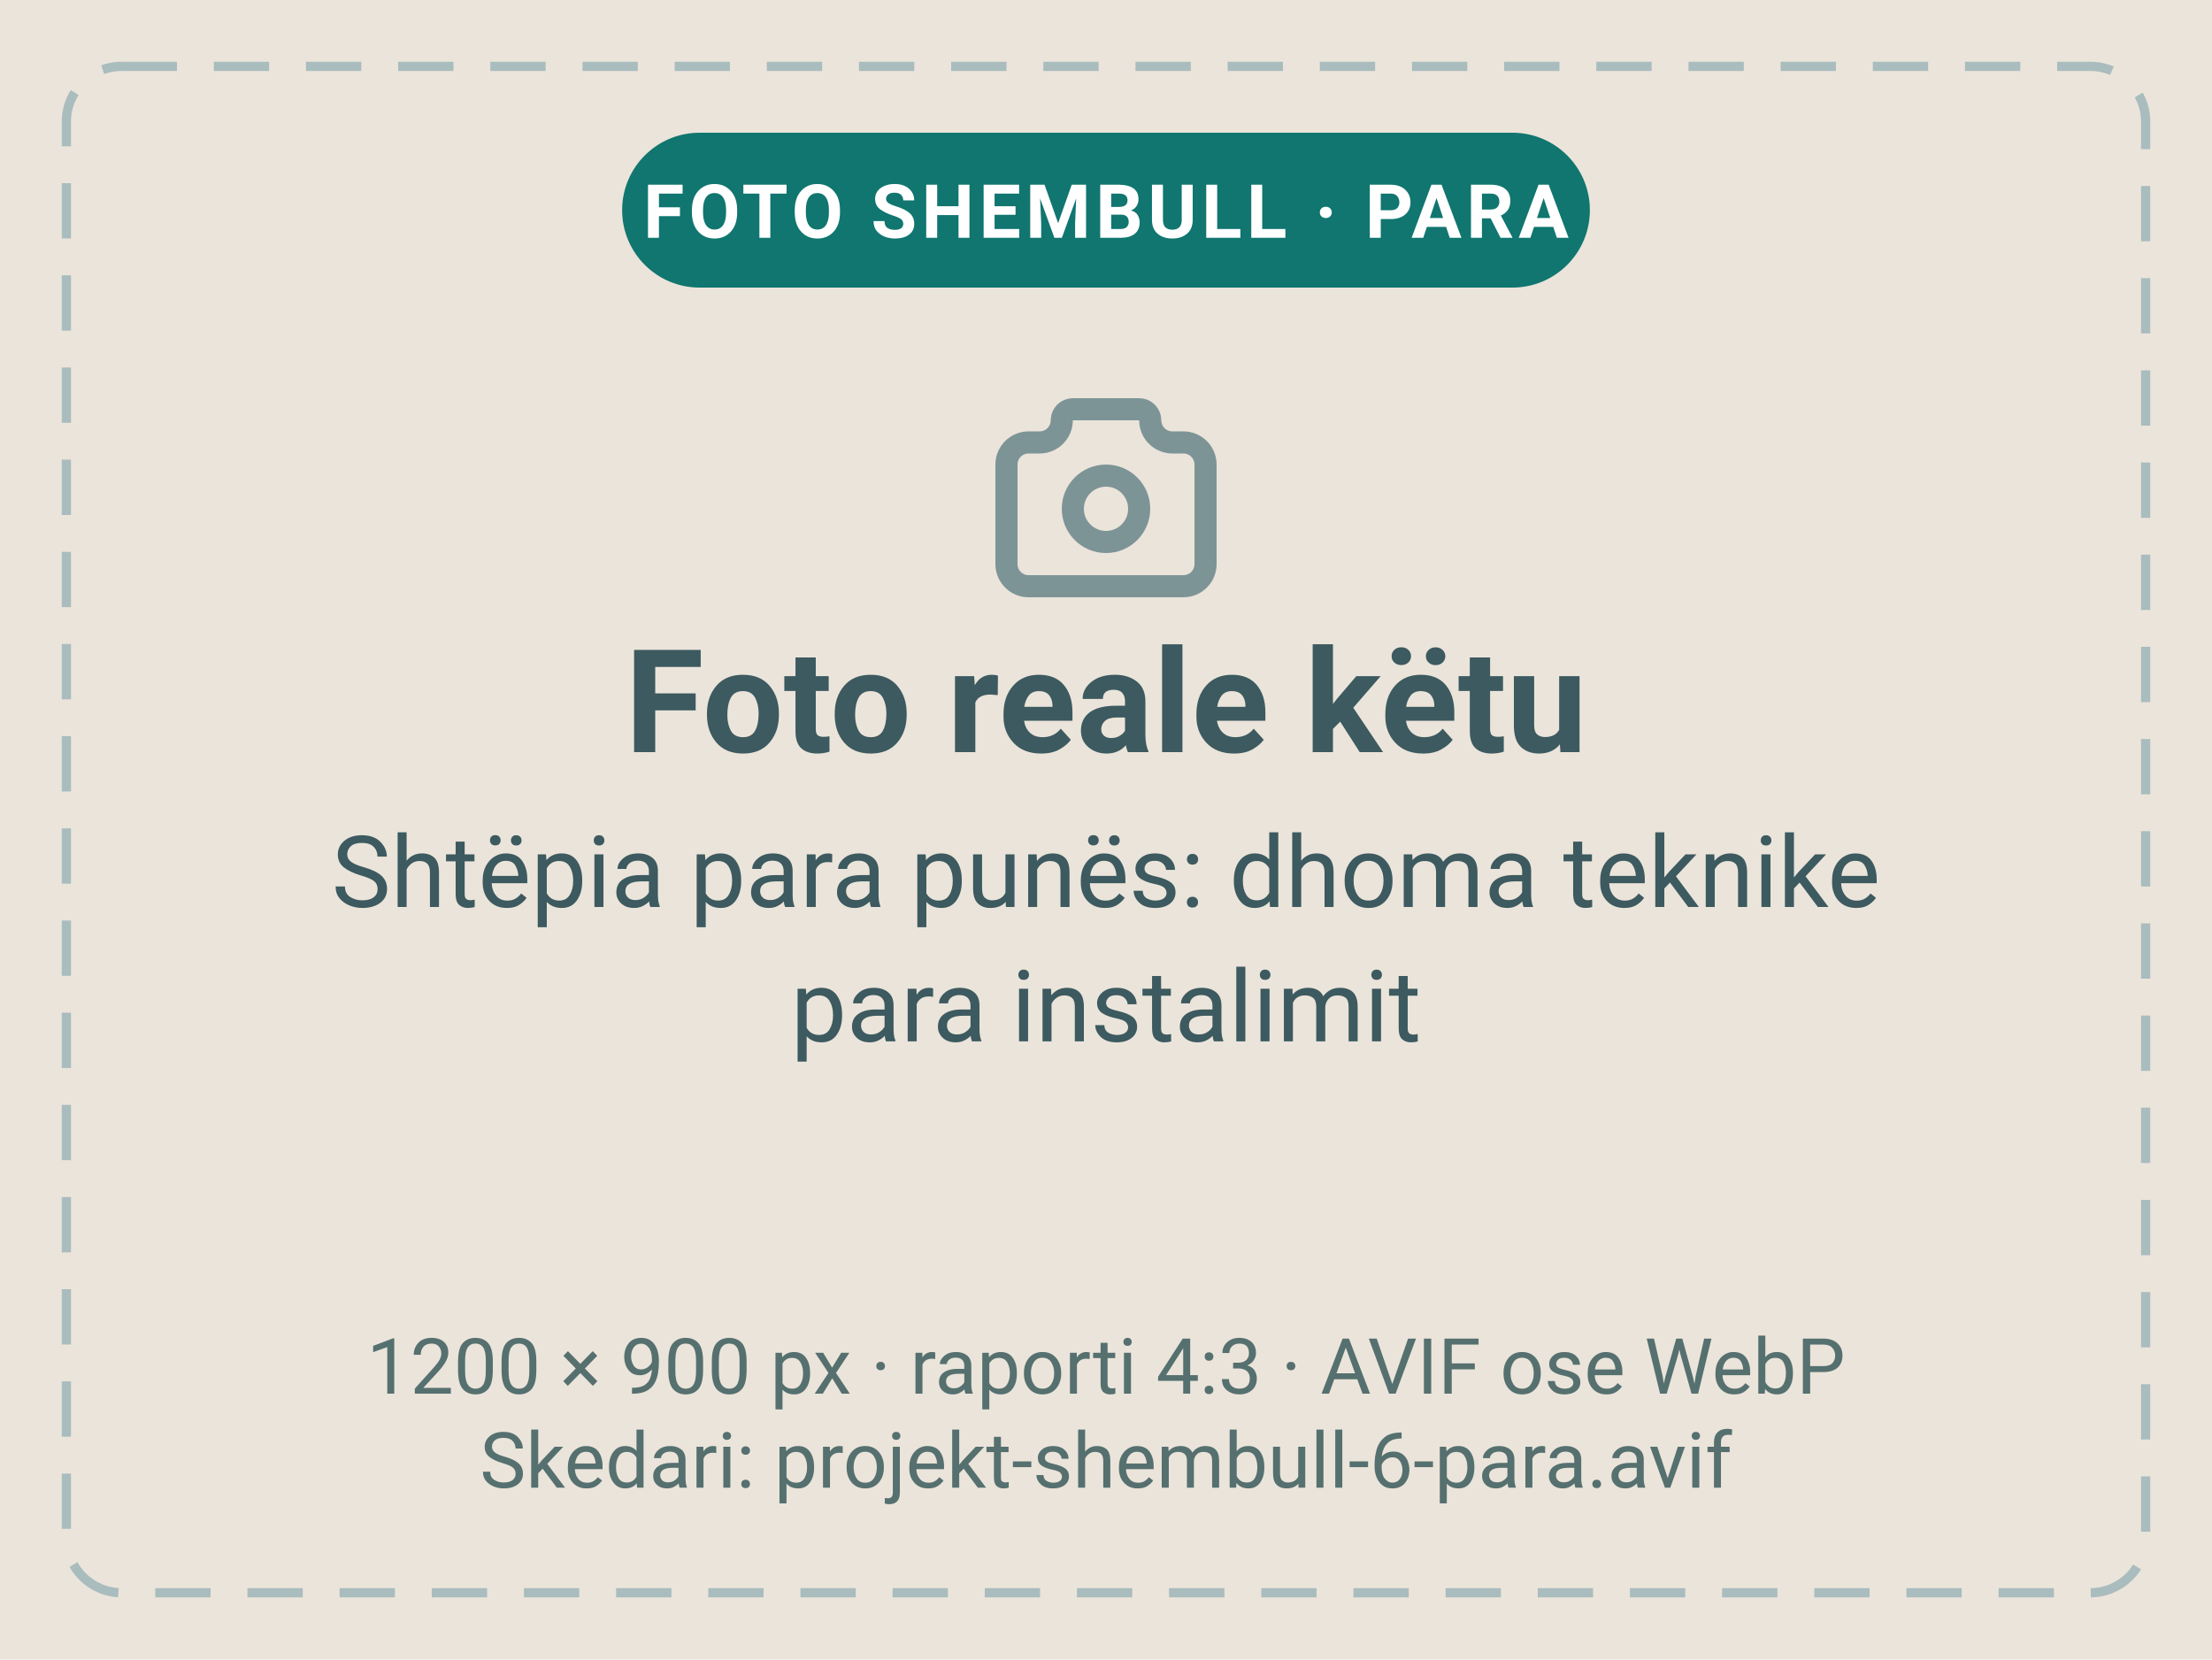
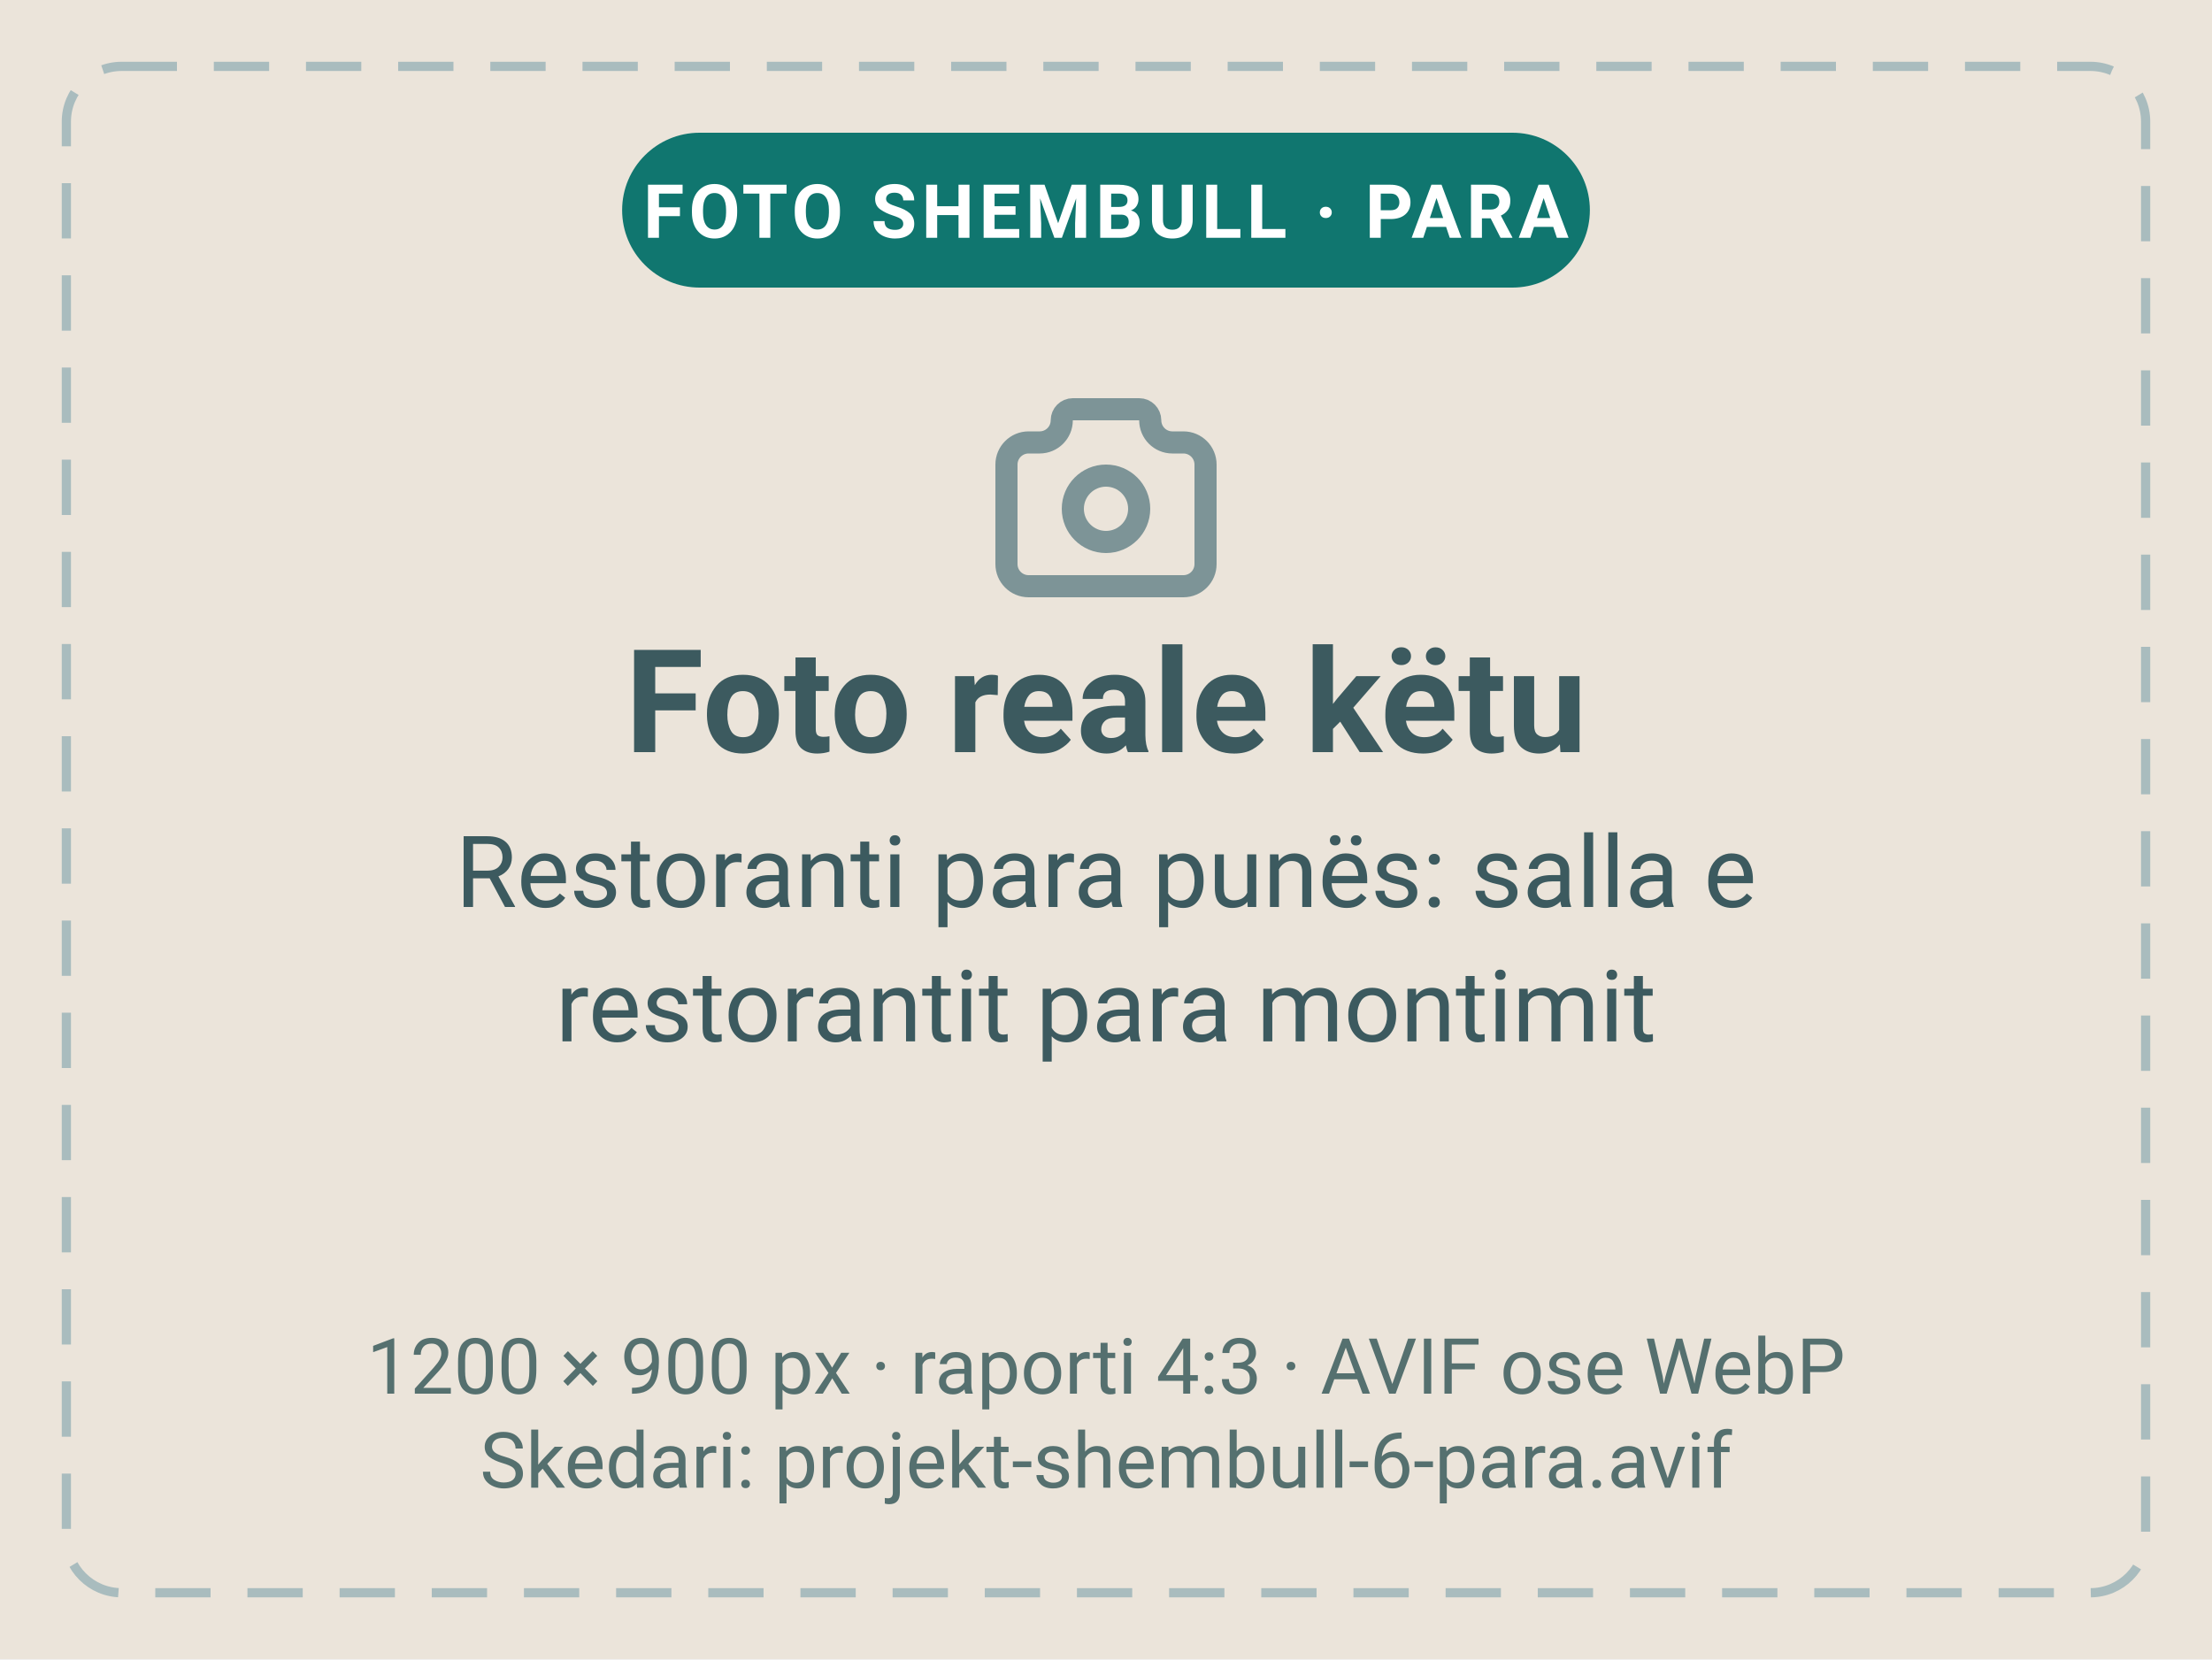
<svg xmlns="http://www.w3.org/2000/svg" width="1200" height="900" viewBox="0 0 1200 900">
  <rect width="1200" height="900" fill="#ebe4da" />
  <rect x="36" y="36" width="1128" height="828" rx="30" fill="none" stroke="#a9bcbe" stroke-width="5" stroke-dasharray="30 20" />
  <rect x="337.5" y="72" width="525" height="84" rx="42" fill="#10766f" />
  <text x="600" y="129" text-anchor="middle" font-family="'Segoe UI', Roboto, system-ui, sans-serif" font-size="40.5" font-weight="700" letter-spacing="2.5" fill="#ffffff">FOTO SHEMBULL · PARA</text>
  <g transform="translate(528 198) scale(6)" fill="none" stroke="#7d9497" stroke-width="2" stroke-linecap="round" stroke-linejoin="round">
    <path d="M5 7h1a2 2 0 0 0 2 -2a1 1 0 0 1 1 -1h6a1 1 0 0 1 1 1a2 2 0 0 0 2 2h1a2 2 0 0 1 2 2v9a2 2 0 0 1 -2 2h-14a2 2 0 0 1 -2 -2v-9a2 2 0 0 1 2 -2" />
    <path d="M9 13a3 3 0 1 0 6 0a3 3 0 0 0 -6 0" />
  </g>
  <text x="600" y="408" text-anchor="middle" font-family="'Segoe UI', Roboto, system-ui, sans-serif" font-size="78" font-weight="600" fill="#3c5a5f">Foto reale këtu</text>
-   <text x="600" y="492" text-anchor="middle" font-family="'Segoe UI', Roboto, system-ui, sans-serif" font-size="54" fill="#3c5a5f">Shtëpia para punës: dhoma teknike</text>
-   <text x="600" y="564.9" text-anchor="middle" font-family="'Segoe UI', Roboto, system-ui, sans-serif" font-size="54" fill="#3c5a5f">para instalimit</text>
+   <text x="600" y="492" text-anchor="middle" font-family="'Segoe UI', Roboto, system-ui, sans-serif" font-size="54" fill="#3c5a5f">Restoranti para punës: salla e</text>
+   <text x="600" y="564.9" text-anchor="middle" font-family="'Segoe UI', Roboto, system-ui, sans-serif" font-size="54" fill="#3c5a5f">restorantit para montimit</text>
  <text x="600" y="756" text-anchor="middle" font-family="'Segoe UI', Roboto, system-ui, sans-serif" font-size="42" fill="#55706f">1200 × 900 px · raporti 4:3 · AVIF ose WebP</text>
  <text x="600" y="807" text-anchor="middle" font-family="'Segoe UI', Roboto, system-ui, sans-serif" font-size="42" fill="#55706f">Skedari: projekt-shembull-6-para.avif</text>
</svg>
